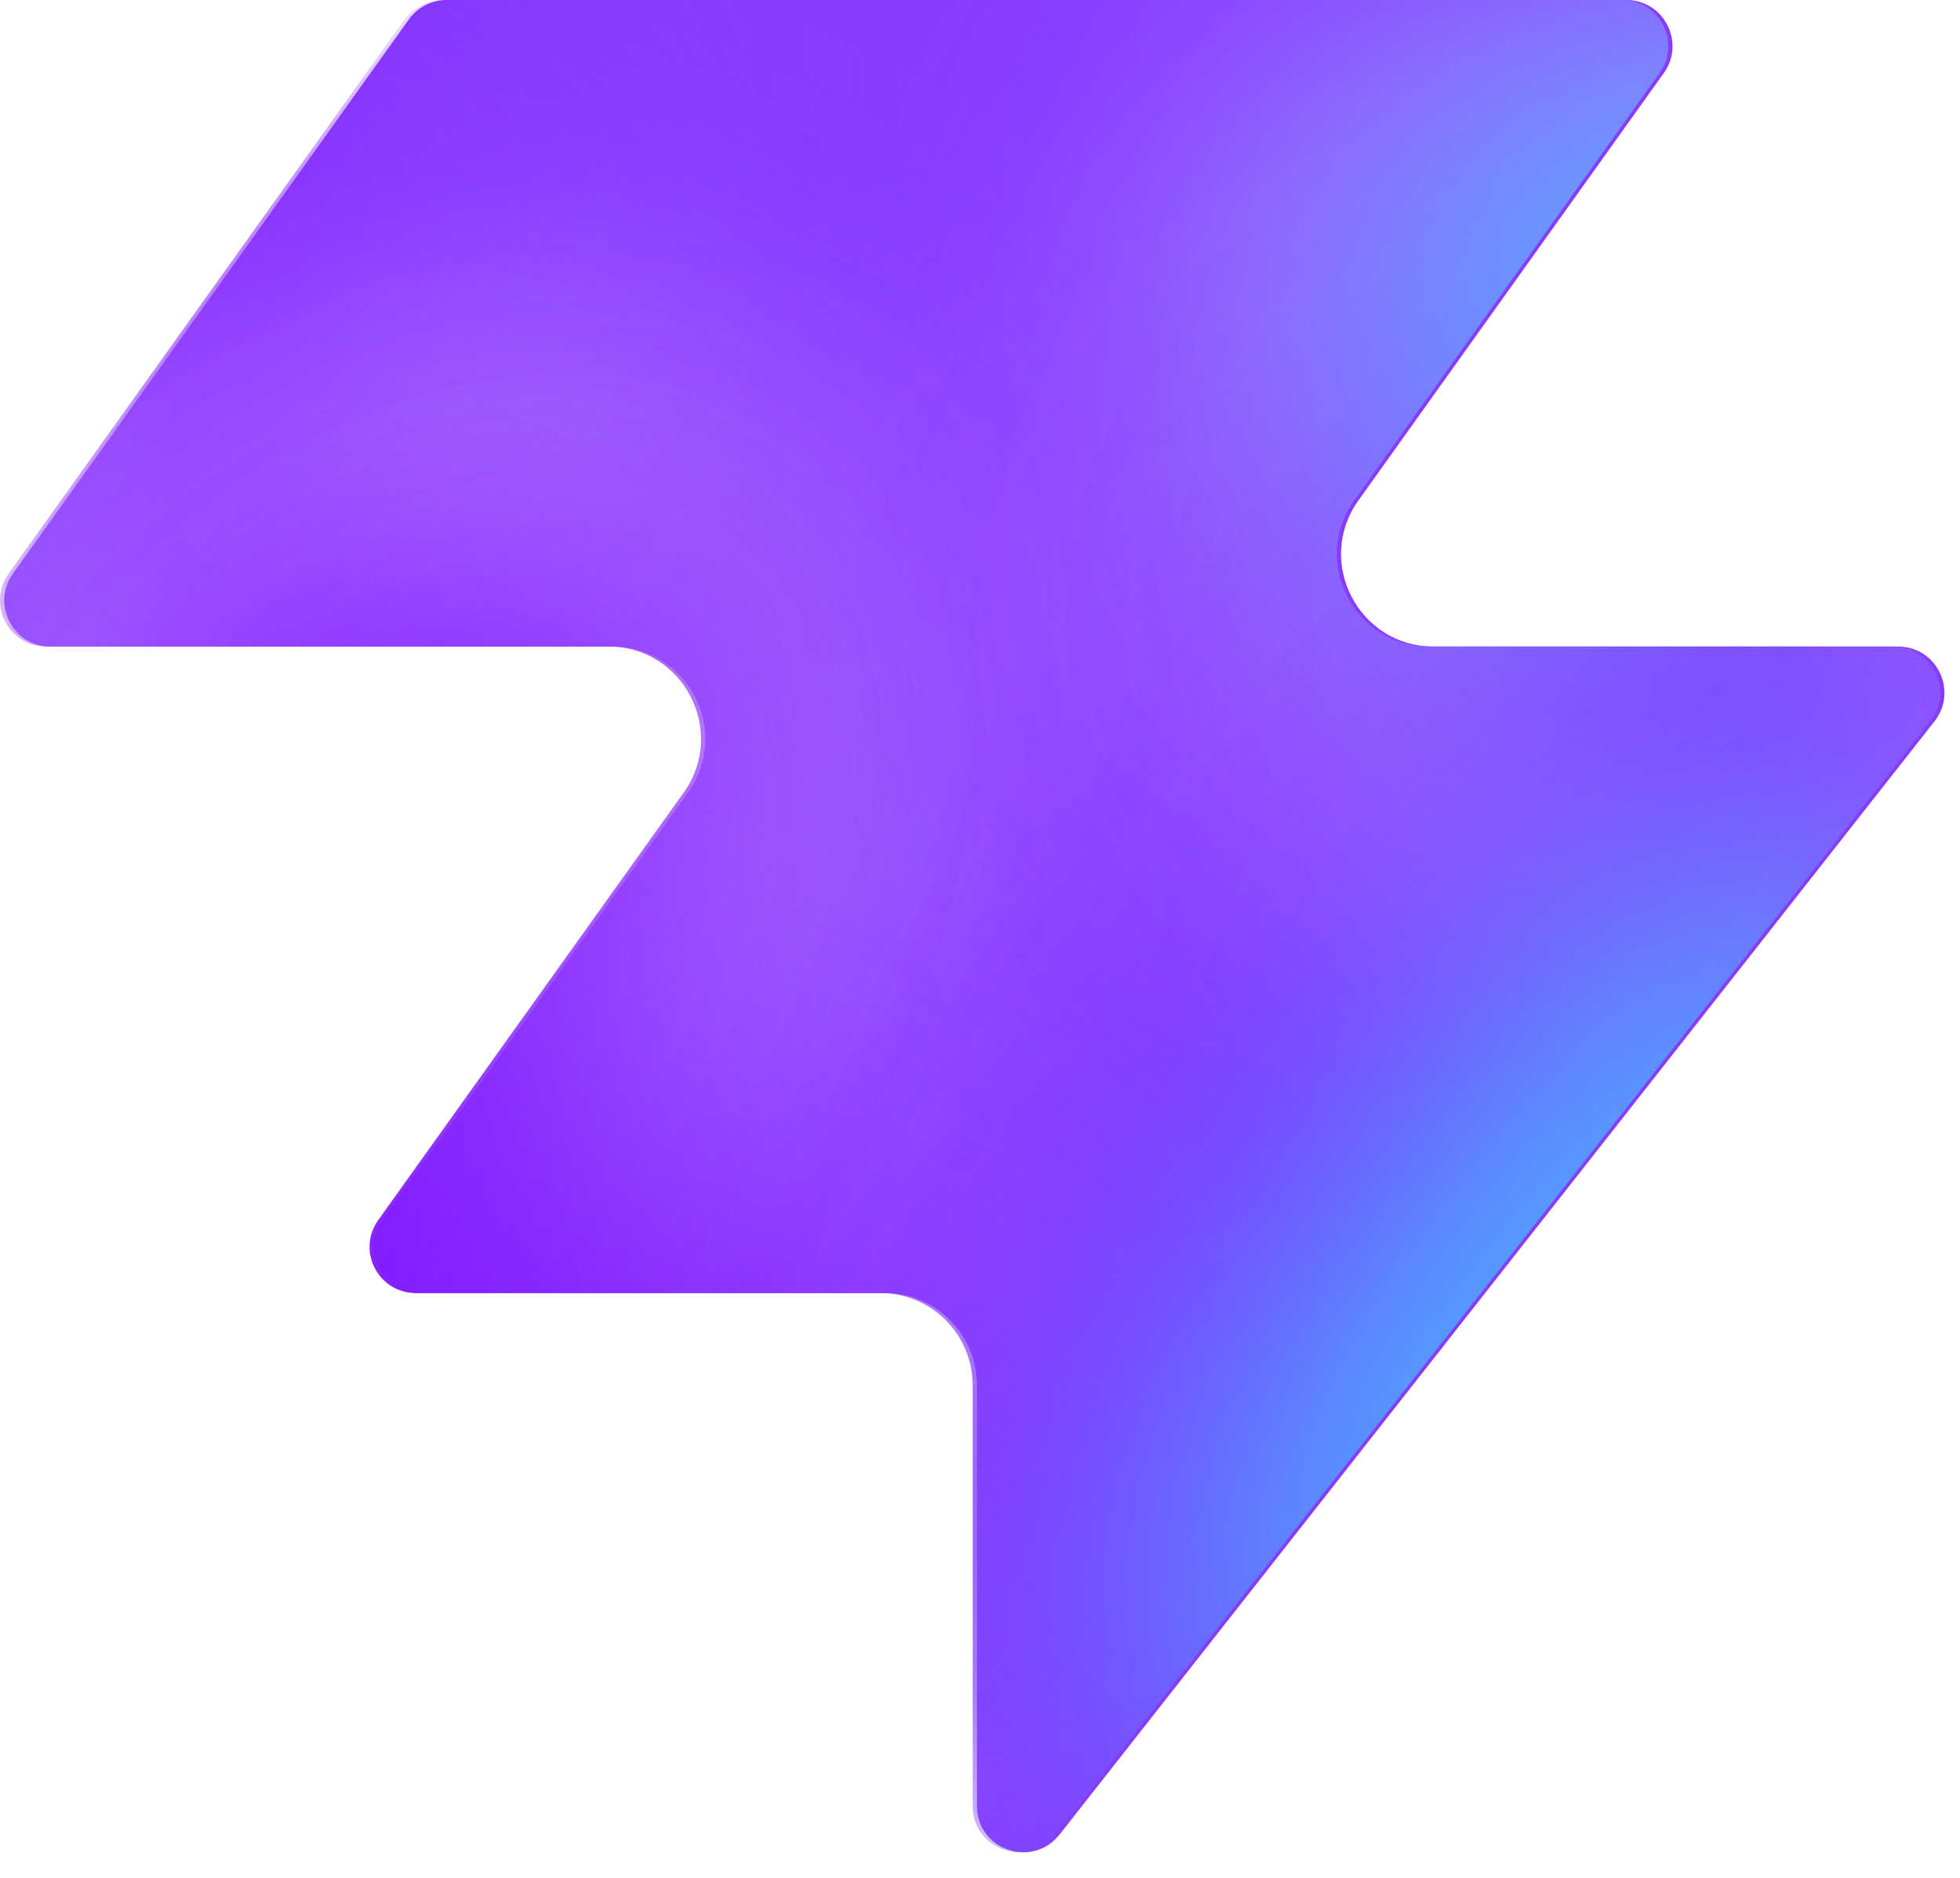
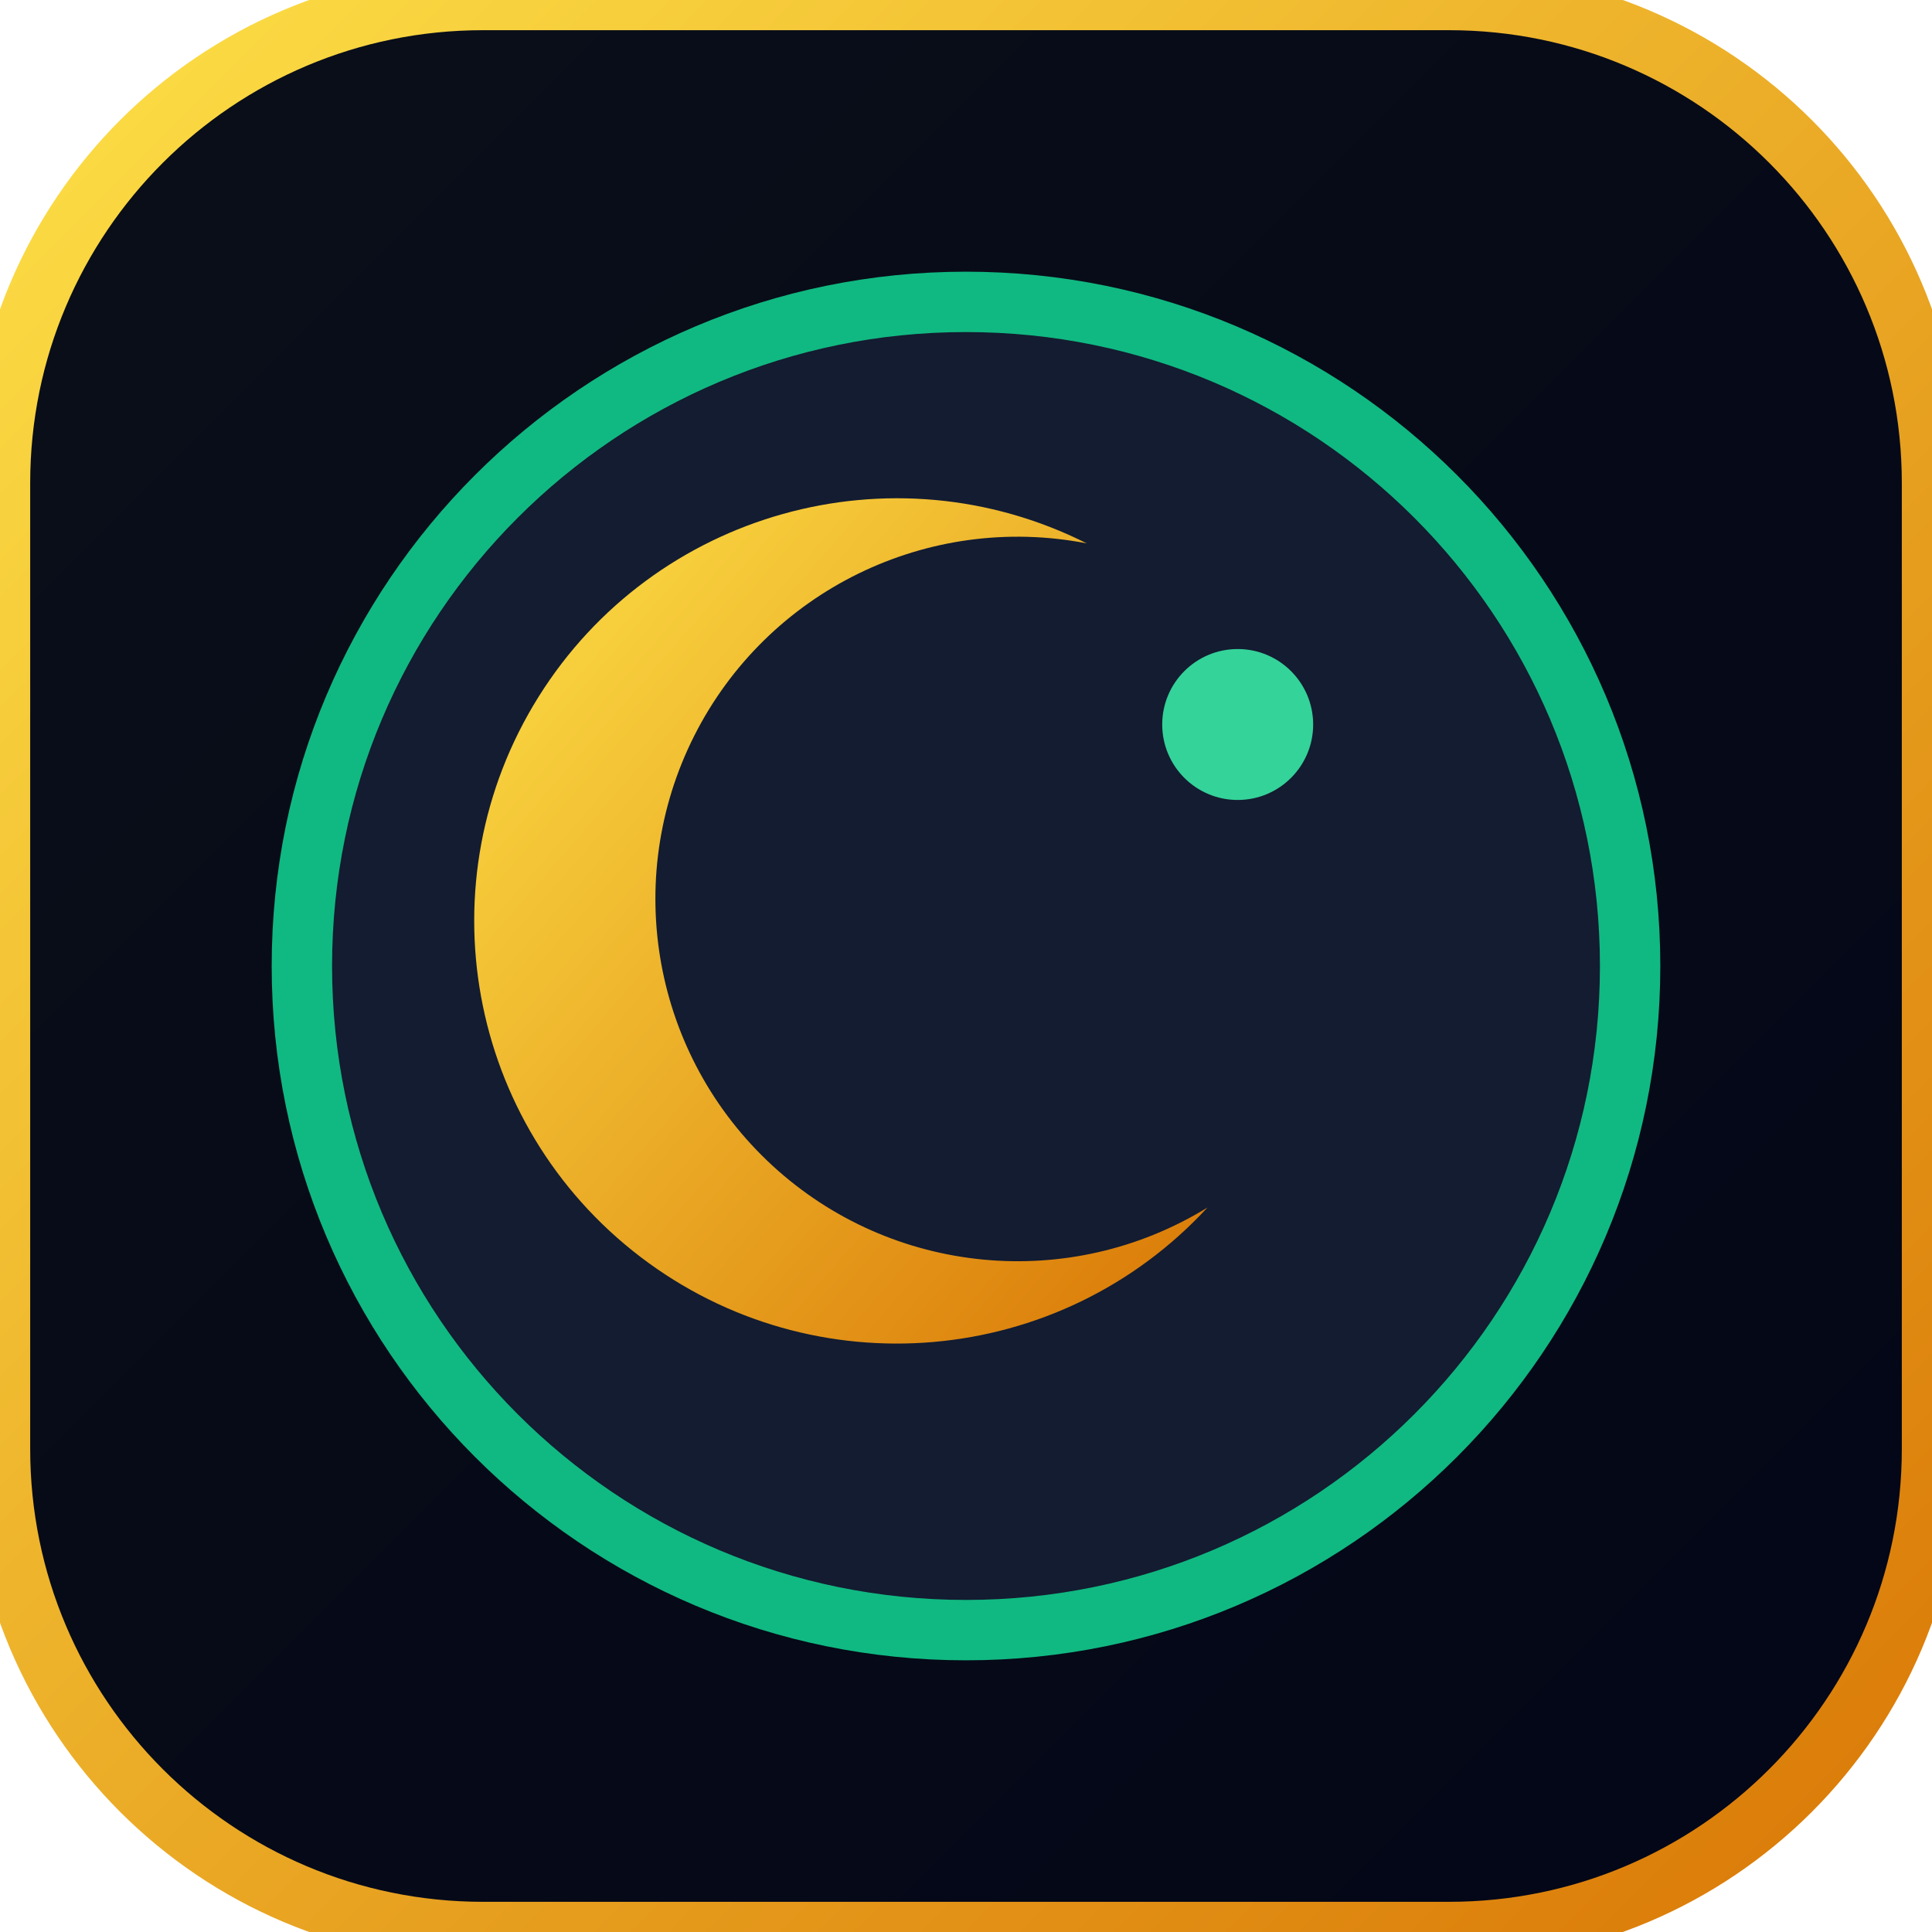
- <svg xmlns="http://www.w3.org/2000/svg" width="48" height="46" fill="none" viewBox="0 0 48 46">
-   <path fill="#863bff" d="M25.946 44.938c-.664.845-2.021.375-2.021-.698V33.937a2.26 2.26 0 0 0-2.262-2.262H10.287c-.92 0-1.456-1.04-.92-1.788l7.48-10.471c1.07-1.497 0-3.578-1.842-3.578H1.237c-.92 0-1.456-1.04-.92-1.788L10.013.474c.214-.297.556-.474.92-.474h28.894c.92 0 1.456 1.04.92 1.788l-7.48 10.471c-1.07 1.498 0 3.579 1.842 3.579h11.377c.943 0 1.473 1.088.89 1.83L25.947 44.94z" style="fill:#863bff;fill:color(display-p3 .525 .23 1);fill-opacity:1" />
-   <mask id="a" width="48" height="46" x="0" y="0" maskUnits="userSpaceOnUse" style="mask-type:alpha">
-     <path fill="#000" d="M25.842 44.938c-.664.844-2.021.375-2.021-.698V33.937a2.26 2.26 0 0 0-2.262-2.262H10.183c-.92 0-1.456-1.04-.92-1.788l7.48-10.471c1.07-1.498 0-3.579-1.842-3.579H1.133c-.92 0-1.456-1.04-.92-1.787L9.91.473c.214-.297.556-.474.92-.474h28.894c.92 0 1.456 1.04.92 1.788l-7.48 10.471c-1.07 1.498 0 3.578 1.842 3.578h11.377c.943 0 1.473 1.088.89 1.832L25.843 44.94z" style="fill:#000;fill-opacity:1" />
-   </mask>
-   <g mask="url(#a)">
-     <g filter="url(#b)">
-       <ellipse cx="5.508" cy="14.704" fill="#ede6ff" rx="5.508" ry="14.704" style="fill:#ede6ff;fill:color(display-p3 .927 .903 1);fill-opacity:1" transform="matrix(.00324 1 1 -.00324 -4.47 31.516)" />
-     </g>
-     <g filter="url(#c)">
-       <ellipse cx="10.399" cy="29.851" fill="#ede6ff" rx="10.399" ry="29.851" style="fill:#ede6ff;fill:color(display-p3 .927 .903 1);fill-opacity:1" transform="matrix(.00324 1 1 -.00324 -39.328 7.883)" />
-     </g>
-     <g filter="url(#d)">
-       <ellipse cx="5.508" cy="30.487" fill="#7e14ff" rx="5.508" ry="30.487" style="fill:#7e14ff;fill:color(display-p3 .492 .077 1);fill-opacity:1" transform="rotate(89.814 -25.913 -14.639)scale(1 -1)" />
-     </g>
-     <g filter="url(#e)">
-       <ellipse cx="5.508" cy="30.599" fill="#7e14ff" rx="5.508" ry="30.599" style="fill:#7e14ff;fill:color(display-p3 .492 .077 1);fill-opacity:1" transform="rotate(89.814 -32.644 -3.334)scale(1 -1)" />
-     </g>
-     <g filter="url(#f)">
-       <ellipse cx="5.508" cy="30.599" fill="#7e14ff" rx="5.508" ry="30.599" style="fill:#7e14ff;fill:color(display-p3 .492 .077 1);fill-opacity:1" transform="matrix(.00324 1 1 -.00324 -34.34 30.47)" />
-     </g>
-     <g filter="url(#g)">
-       <ellipse cx="14.072" cy="22.078" fill="#ede6ff" rx="14.072" ry="22.078" style="fill:#ede6ff;fill:color(display-p3 .927 .903 1);fill-opacity:1" transform="rotate(93.35 24.506 48.493)scale(-1 1)" />
-     </g>
-     <g filter="url(#h)">
-       <ellipse cx="3.47" cy="21.501" fill="#7e14ff" rx="3.47" ry="21.501" style="fill:#7e14ff;fill:color(display-p3 .492 .077 1);fill-opacity:1" transform="rotate(89.009 28.708 47.59)scale(-1 1)" />
-     </g>
-     <g filter="url(#i)">
-       <ellipse cx="3.47" cy="21.501" fill="#7e14ff" rx="3.47" ry="21.501" style="fill:#7e14ff;fill:color(display-p3 .492 .077 1);fill-opacity:1" transform="rotate(89.009 28.708 47.59)scale(-1 1)" />
-     </g>
-     <g filter="url(#j)">
-       <ellipse cx=".387" cy="8.972" fill="#7e14ff" rx="4.407" ry="29.108" style="fill:#7e14ff;fill:color(display-p3 .492 .077 1);fill-opacity:1" transform="rotate(39.51 .387 8.972)" />
-     </g>
-     <g filter="url(#k)">
-       <ellipse cx="47.523" cy="-6.092" fill="#7e14ff" rx="4.407" ry="29.108" style="fill:#7e14ff;fill:color(display-p3 .492 .077 1);fill-opacity:1" transform="rotate(37.892 47.523 -6.092)" />
-     </g>
-     <g filter="url(#l)">
-       <ellipse cx="41.412" cy="6.333" fill="#47bfff" rx="5.971" ry="9.665" style="fill:#47bfff;fill:color(display-p3 .28 .748 1);fill-opacity:1" transform="rotate(37.892 41.412 6.333)" />
-     </g>
-     <g filter="url(#m)">
-       <ellipse cx="-1.879" cy="38.332" fill="#7e14ff" rx="4.407" ry="29.108" style="fill:#7e14ff;fill:color(display-p3 .492 .077 1);fill-opacity:1" transform="rotate(37.892 -1.88 38.332)" />
-     </g>
-     <g filter="url(#n)">
-       <ellipse cx="-1.879" cy="38.332" fill="#7e14ff" rx="4.407" ry="29.108" style="fill:#7e14ff;fill:color(display-p3 .492 .077 1);fill-opacity:1" transform="rotate(37.892 -1.88 38.332)" />
-     </g>
-     <g filter="url(#o)">
-       <ellipse cx="35.651" cy="29.907" fill="#7e14ff" rx="4.407" ry="29.108" style="fill:#7e14ff;fill:color(display-p3 .492 .077 1);fill-opacity:1" transform="rotate(37.892 35.651 29.907)" />
-     </g>
-     <g filter="url(#p)">
-       <ellipse cx="38.418" cy="32.4" fill="#47bfff" rx="5.971" ry="15.297" style="fill:#47bfff;fill:color(display-p3 .28 .748 1);fill-opacity:1" transform="rotate(37.892 38.418 32.4)" />
-     </g>
-   </g>
+ <svg xmlns="http://www.w3.org/2000/svg" viewBox="0 0 64 64" width="64" height="64">
  <defs>
-     <filter id="b" width="60.045" height="41.654" x="-19.77" y="16.149" color-interpolation-filters="sRGB" filterUnits="userSpaceOnUse">
-       <feFlood flood-opacity="0" result="BackgroundImageFix" />
-       <feBlend in="SourceGraphic" in2="BackgroundImageFix" result="shape" />
-       <feGaussianBlur result="effect1_foregroundBlur_2002_17158" stdDeviation="7.659" />
-     </filter>
-     <filter id="c" width="90.34" height="51.437" x="-54.613" y="-7.533" color-interpolation-filters="sRGB" filterUnits="userSpaceOnUse">
-       <feFlood flood-opacity="0" result="BackgroundImageFix" />
-       <feBlend in="SourceGraphic" in2="BackgroundImageFix" result="shape" />
-       <feGaussianBlur result="effect1_foregroundBlur_2002_17158" stdDeviation="7.659" />
-     </filter>
-     <filter id="d" width="79.355" height="29.4" x="-49.64" y="2.03" color-interpolation-filters="sRGB" filterUnits="userSpaceOnUse">
-       <feFlood flood-opacity="0" result="BackgroundImageFix" />
-       <feBlend in="SourceGraphic" in2="BackgroundImageFix" result="shape" />
-       <feGaussianBlur result="effect1_foregroundBlur_2002_17158" stdDeviation="4.596" />
-     </filter>
-     <filter id="e" width="79.579" height="29.4" x="-45.045" y="20.029" color-interpolation-filters="sRGB" filterUnits="userSpaceOnUse">
-       <feFlood flood-opacity="0" result="BackgroundImageFix" />
-       <feBlend in="SourceGraphic" in2="BackgroundImageFix" result="shape" />
-       <feGaussianBlur result="effect1_foregroundBlur_2002_17158" stdDeviation="4.596" />
-     </filter>
-     <filter id="f" width="79.579" height="29.4" x="-43.513" y="21.178" color-interpolation-filters="sRGB" filterUnits="userSpaceOnUse">
-       <feFlood flood-opacity="0" result="BackgroundImageFix" />
-       <feBlend in="SourceGraphic" in2="BackgroundImageFix" result="shape" />
-       <feGaussianBlur result="effect1_foregroundBlur_2002_17158" stdDeviation="4.596" />
-     </filter>
-     <filter id="g" width="74.749" height="58.852" x="15.756" y="-17.901" color-interpolation-filters="sRGB" filterUnits="userSpaceOnUse">
-       <feFlood flood-opacity="0" result="BackgroundImageFix" />
-       <feBlend in="SourceGraphic" in2="BackgroundImageFix" result="shape" />
-       <feGaussianBlur result="effect1_foregroundBlur_2002_17158" stdDeviation="7.659" />
-     </filter>
-     <filter id="h" width="61.377" height="25.362" x="23.548" y="2.284" color-interpolation-filters="sRGB" filterUnits="userSpaceOnUse">
-       <feFlood flood-opacity="0" result="BackgroundImageFix" />
-       <feBlend in="SourceGraphic" in2="BackgroundImageFix" result="shape" />
-       <feGaussianBlur result="effect1_foregroundBlur_2002_17158" stdDeviation="4.596" />
-     </filter>
-     <filter id="i" width="61.377" height="25.362" x="23.548" y="2.284" color-interpolation-filters="sRGB" filterUnits="userSpaceOnUse">
-       <feFlood flood-opacity="0" result="BackgroundImageFix" />
-       <feBlend in="SourceGraphic" in2="BackgroundImageFix" result="shape" />
-       <feGaussianBlur result="effect1_foregroundBlur_2002_17158" stdDeviation="4.596" />
-     </filter>
-     <filter id="j" width="56.045" height="63.649" x="-27.636" y="-22.853" color-interpolation-filters="sRGB" filterUnits="userSpaceOnUse">
-       <feFlood flood-opacity="0" result="BackgroundImageFix" />
-       <feBlend in="SourceGraphic" in2="BackgroundImageFix" result="shape" />
-       <feGaussianBlur result="effect1_foregroundBlur_2002_17158" stdDeviation="4.596" />
-     </filter>
-     <filter id="k" width="54.814" height="64.646" x="20.116" y="-38.415" color-interpolation-filters="sRGB" filterUnits="userSpaceOnUse">
-       <feFlood flood-opacity="0" result="BackgroundImageFix" />
-       <feBlend in="SourceGraphic" in2="BackgroundImageFix" result="shape" />
-       <feGaussianBlur result="effect1_foregroundBlur_2002_17158" stdDeviation="4.596" />
-     </filter>
-     <filter id="l" width="33.541" height="35.313" x="24.641" y="-11.323" color-interpolation-filters="sRGB" filterUnits="userSpaceOnUse">
-       <feFlood flood-opacity="0" result="BackgroundImageFix" />
-       <feBlend in="SourceGraphic" in2="BackgroundImageFix" result="shape" />
-       <feGaussianBlur result="effect1_foregroundBlur_2002_17158" stdDeviation="4.596" />
-     </filter>
-     <filter id="m" width="54.814" height="64.646" x="-29.286" y="6.009" color-interpolation-filters="sRGB" filterUnits="userSpaceOnUse">
-       <feFlood flood-opacity="0" result="BackgroundImageFix" />
-       <feBlend in="SourceGraphic" in2="BackgroundImageFix" result="shape" />
-       <feGaussianBlur result="effect1_foregroundBlur_2002_17158" stdDeviation="4.596" />
-     </filter>
-     <filter id="n" width="54.814" height="64.646" x="-29.286" y="6.009" color-interpolation-filters="sRGB" filterUnits="userSpaceOnUse">
-       <feFlood flood-opacity="0" result="BackgroundImageFix" />
-       <feBlend in="SourceGraphic" in2="BackgroundImageFix" result="shape" />
-       <feGaussianBlur result="effect1_foregroundBlur_2002_17158" stdDeviation="4.596" />
-     </filter>
-     <filter id="o" width="54.814" height="64.646" x="8.244" y="-2.416" color-interpolation-filters="sRGB" filterUnits="userSpaceOnUse">
-       <feFlood flood-opacity="0" result="BackgroundImageFix" />
-       <feBlend in="SourceGraphic" in2="BackgroundImageFix" result="shape" />
-       <feGaussianBlur result="effect1_foregroundBlur_2002_17158" stdDeviation="4.596" />
-     </filter>
-     <filter id="p" width="39.409" height="43.623" x="18.713" y="10.588" color-interpolation-filters="sRGB" filterUnits="userSpaceOnUse">
-       <feFlood flood-opacity="0" result="BackgroundImageFix" />
-       <feBlend in="SourceGraphic" in2="BackgroundImageFix" result="shape" />
-       <feGaussianBlur result="effect1_foregroundBlur_2002_17158" stdDeviation="4.596" />
-     </filter>
+     <linearGradient id="favGrad" x1="0%" y1="0%" x2="100%" y2="100%">
+       <stop offset="0%" stop-color="#0B0F19" />
+       <stop offset="100%" stop-color="#020617" />
+     </linearGradient>
+     <linearGradient id="gold" x1="0%" y1="0%" x2="100%" y2="100%">
+       <stop offset="0%" stop-color="#FDE047" />
+       <stop offset="100%" stop-color="#D97706" />
+     </linearGradient>
  </defs>
+   <rect width="64" height="64" rx="16" fill="url(#favGrad)" stroke="url(#gold)" stroke-width="2" />
+   <circle cx="32" cy="32" r="22" fill="#131C31" stroke="#10B981" stroke-width="2" />
+   <path d="M 36 18 A 14 14 0 1 0 40 40 A 12 12 0 1 1 36 18 Z" fill="url(#gold)" />
+   <circle cx="41" cy="24" r="2.5" fill="#34D399" />
</svg>
